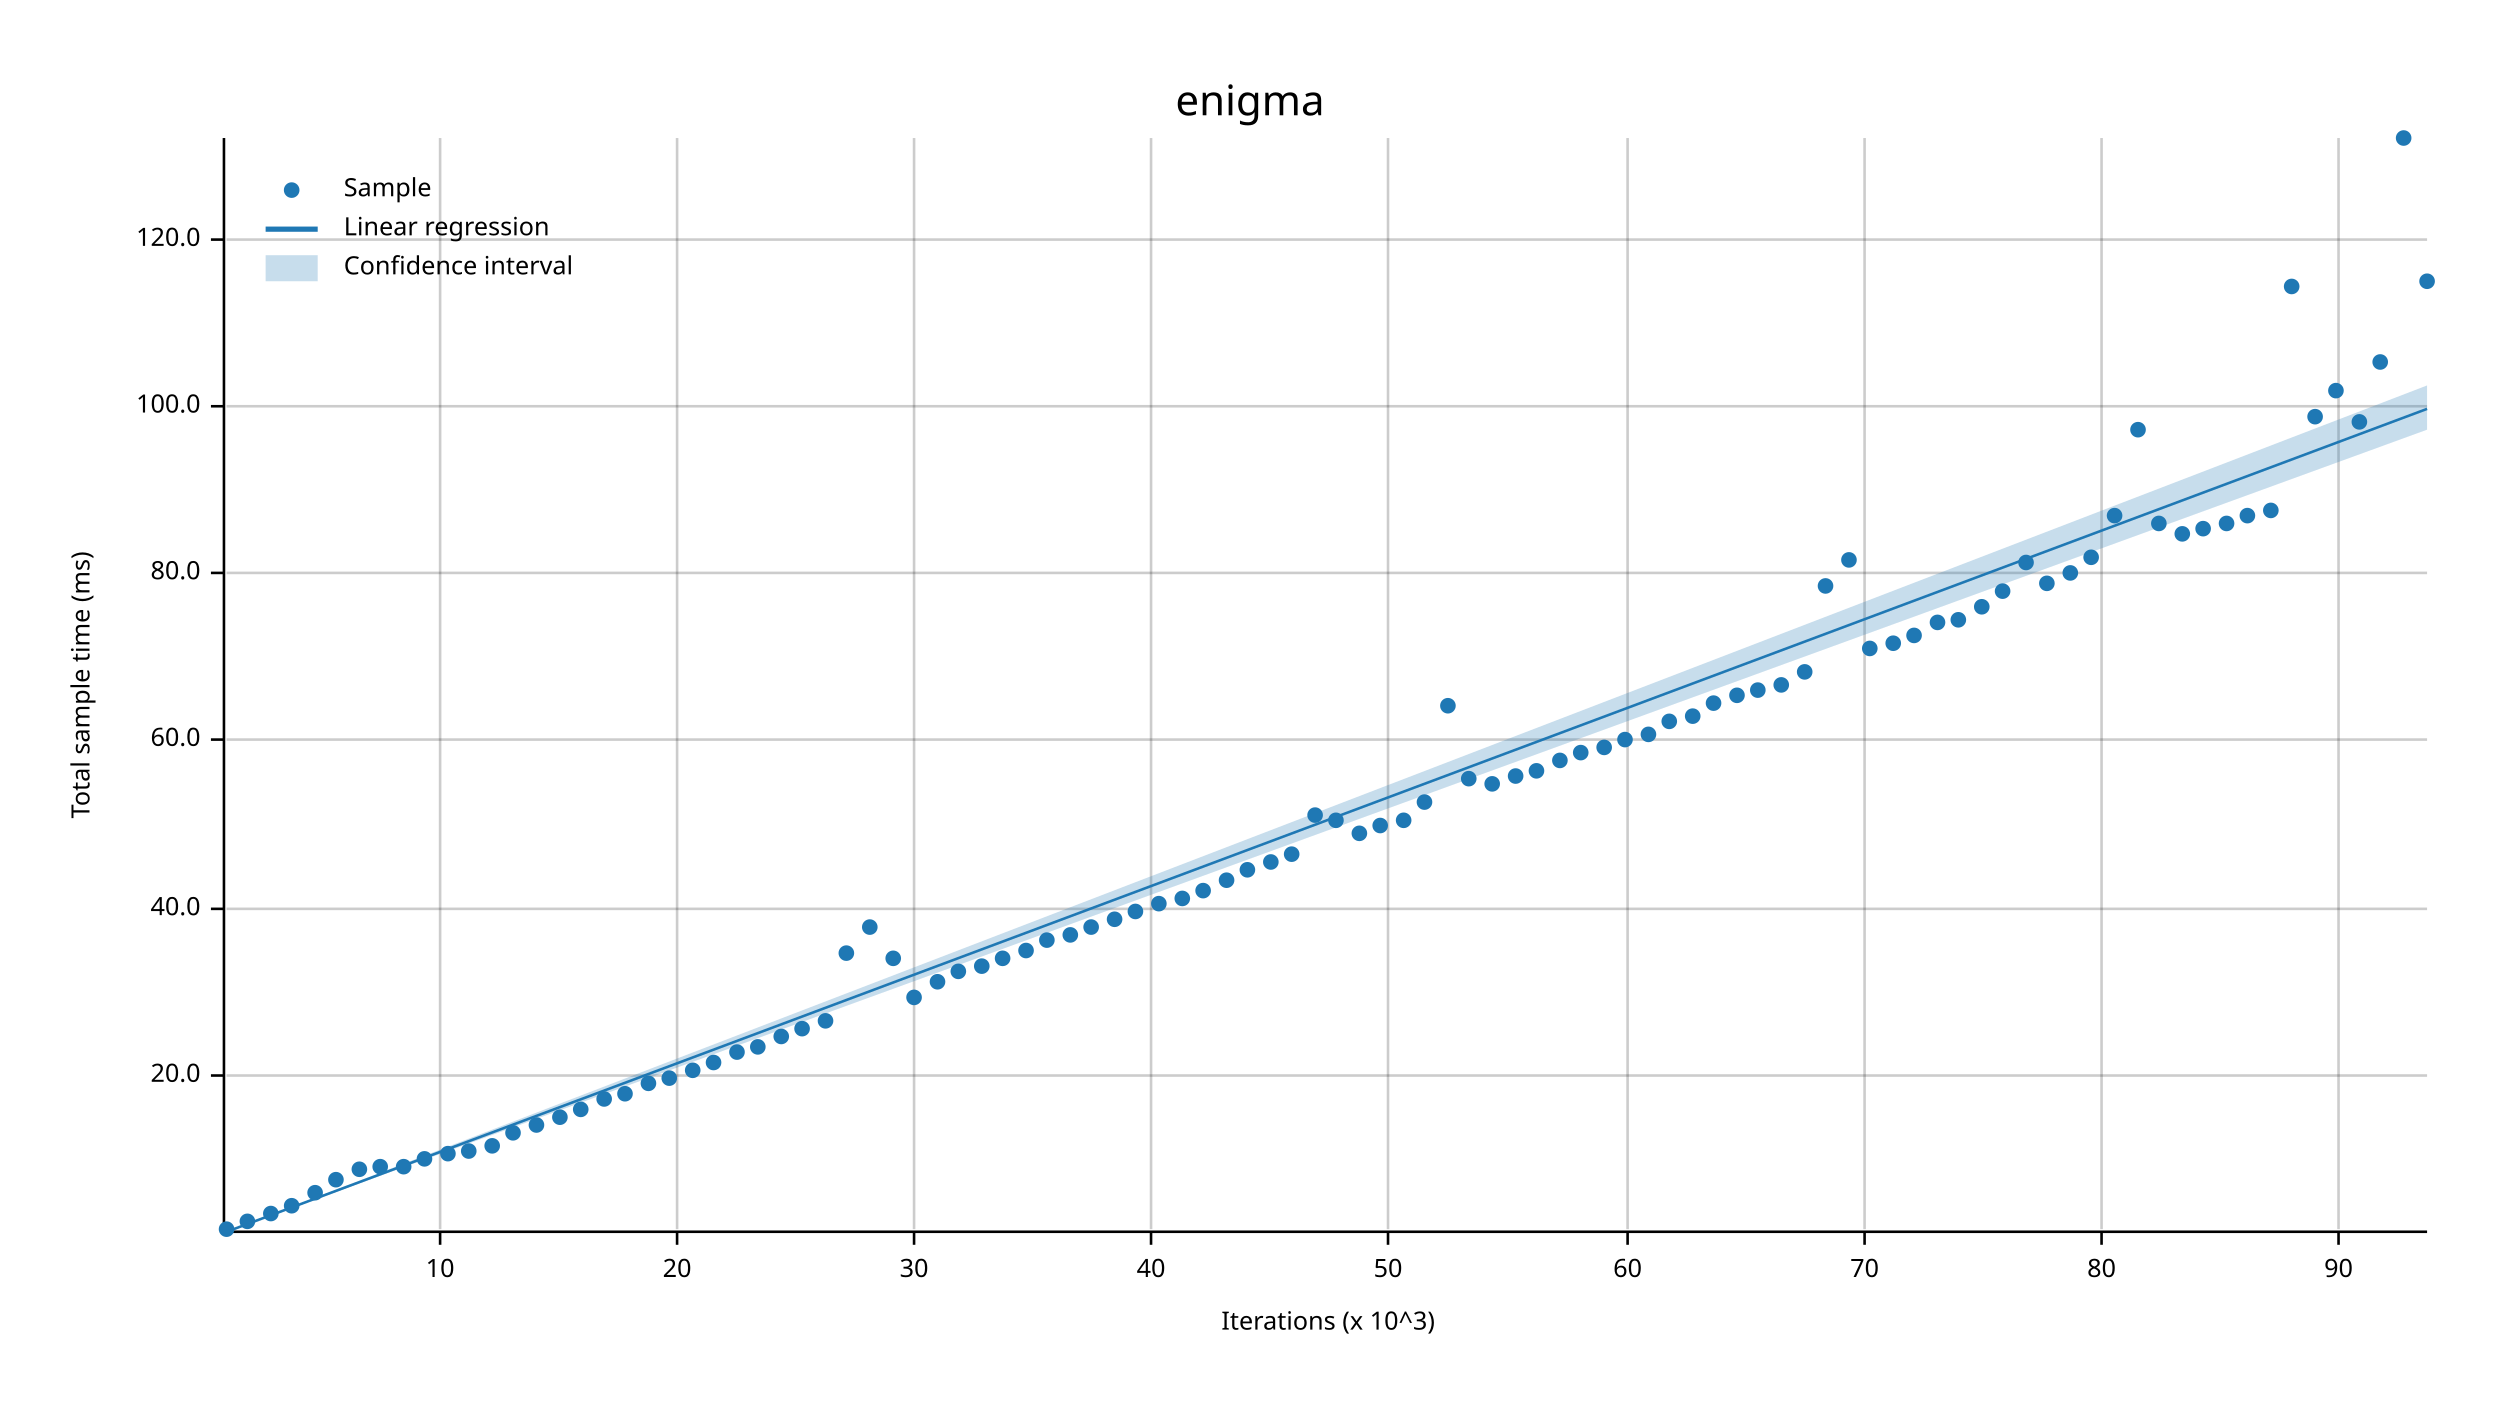
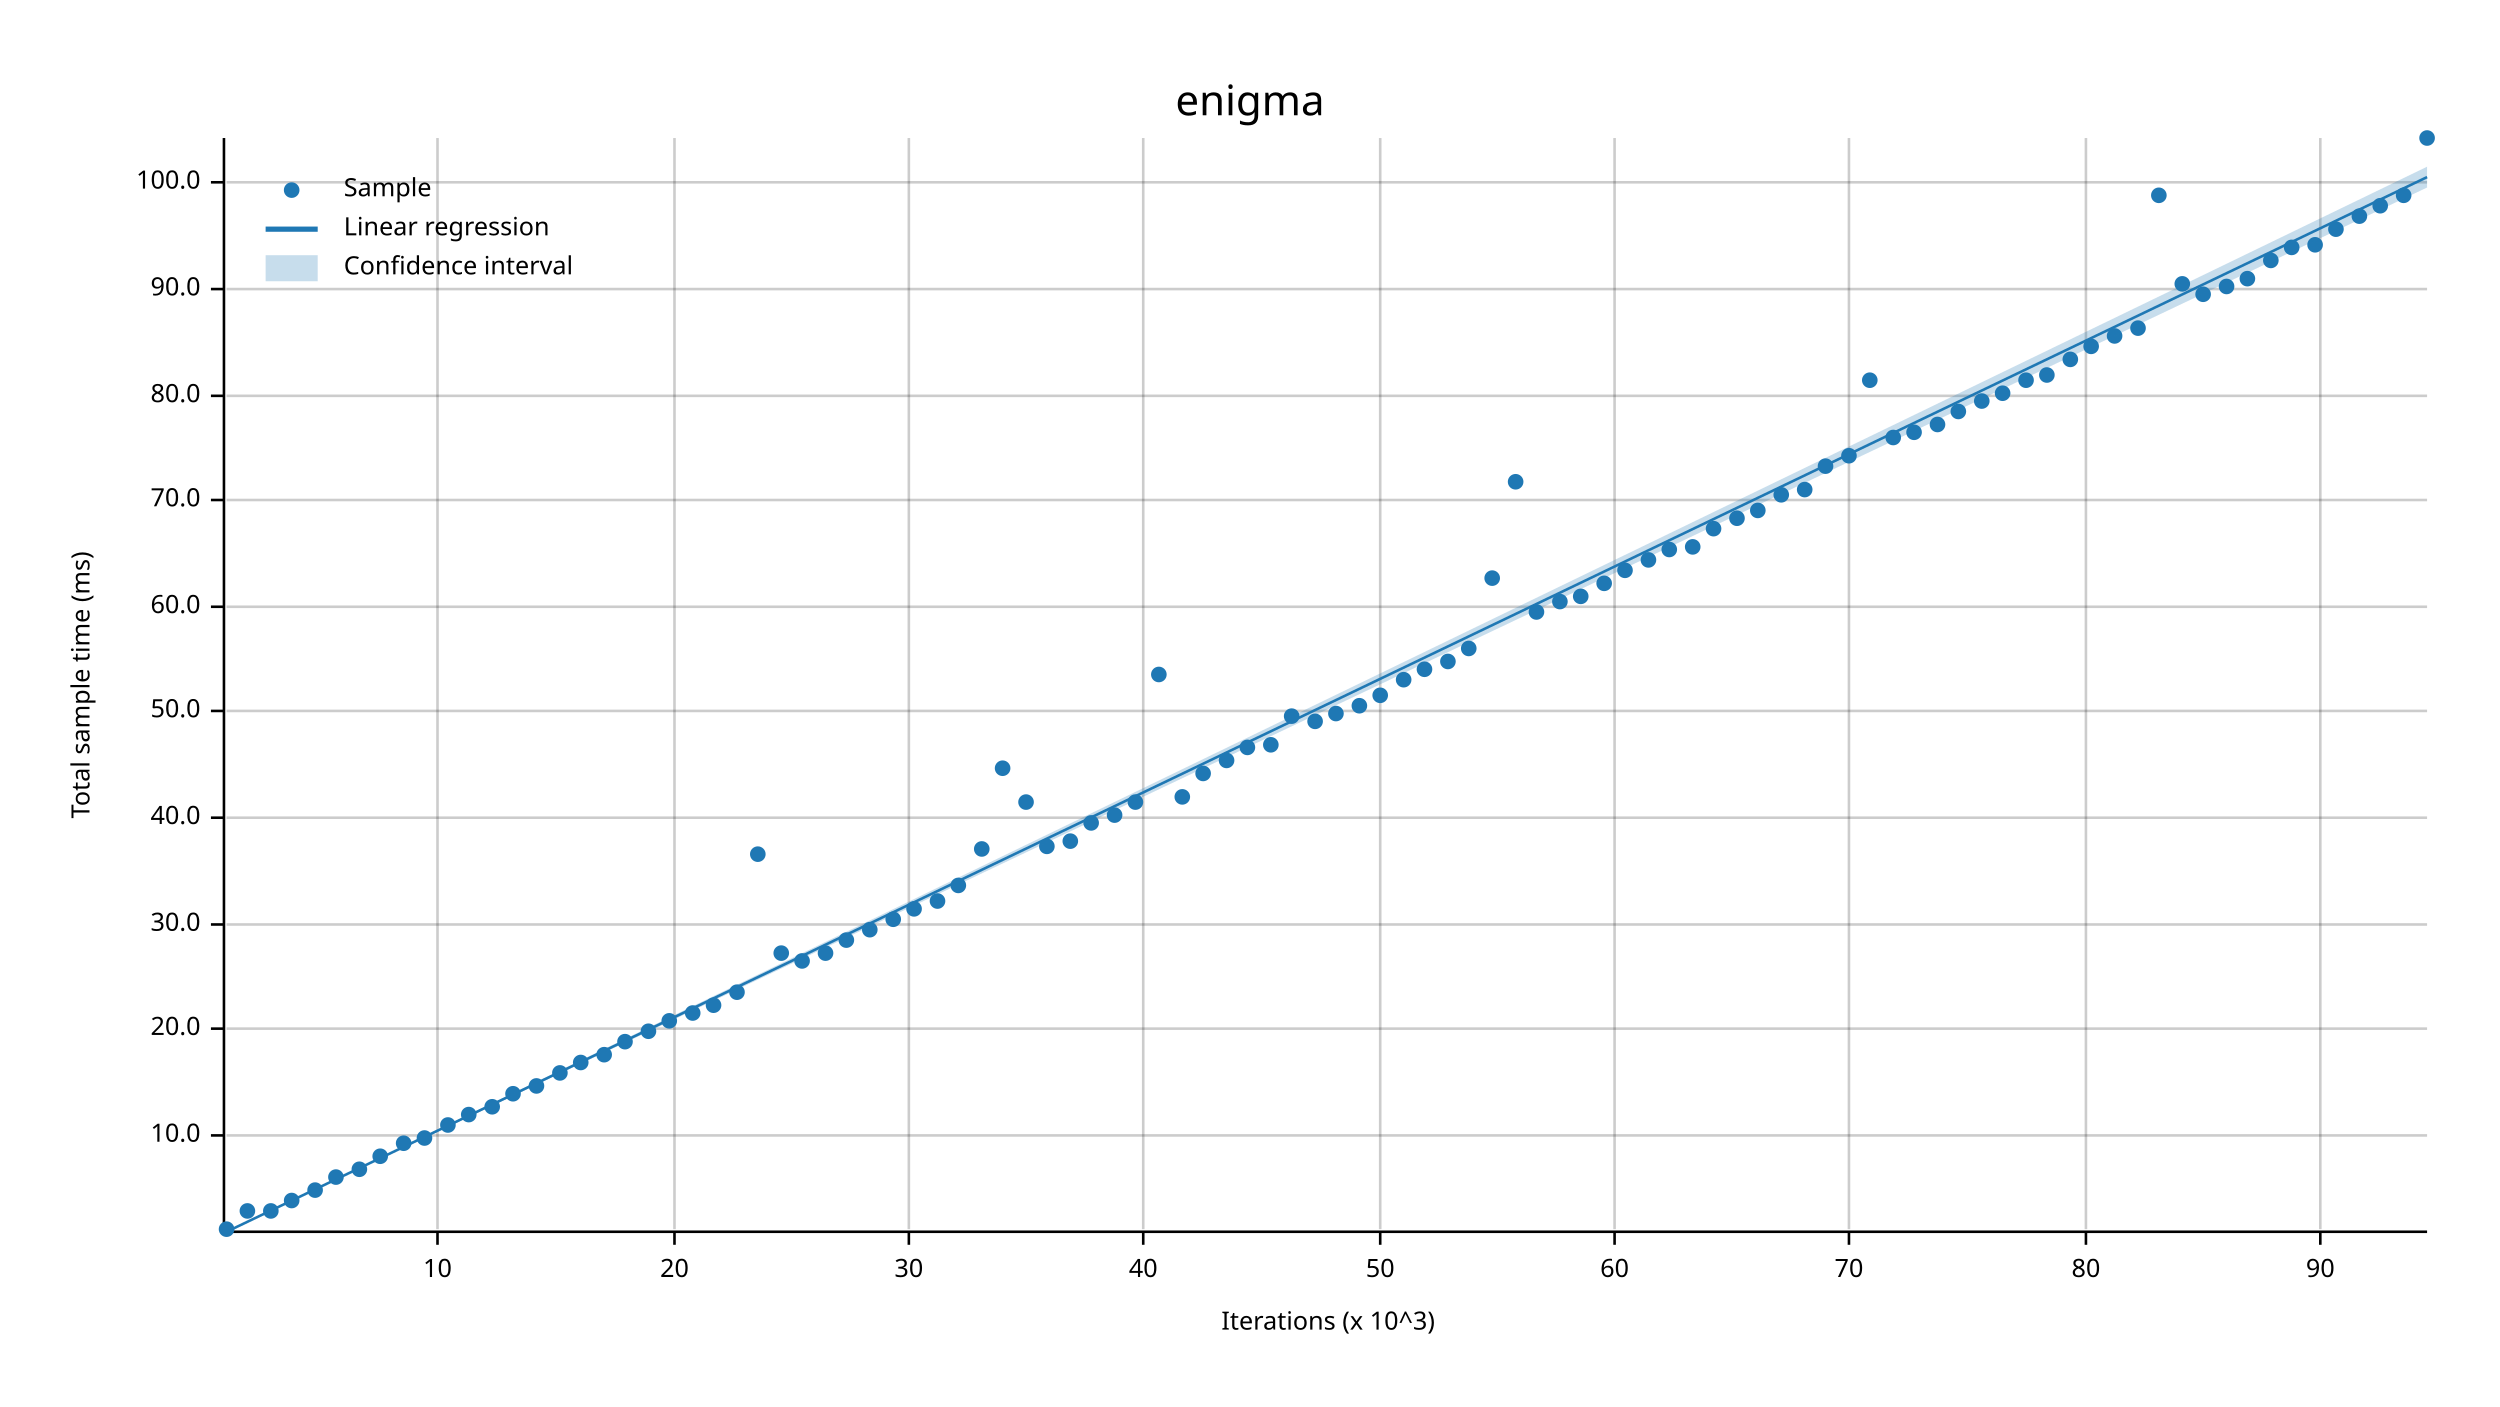
<svg xmlns="http://www.w3.org/2000/svg" width="960" height="540" viewBox="0 0 960 540">
  <text x="480" y="32" dy="0.76em" text-anchor="middle" font-family="sans-serif" font-size="16.129" opacity="1" fill="#000000">
enigma
</text>
  <text x="27" y="263" dy="0.76em" text-anchor="middle" font-family="sans-serif" font-size="9.677" opacity="1" fill="#000000" transform="rotate(270, 27, 263)">
Total sample time (ms)
</text>
  <text x="510" y="513" dy="-0.5ex" text-anchor="middle" font-family="sans-serif" font-size="9.677" opacity="1" fill="#000000">
Iterations (x 10^3)
</text>
-   <line opacity="0.2" stroke="#000000" stroke-width="1" x1="169" y1="472" x2="169" y2="53" />
-   <line opacity="0.2" stroke="#000000" stroke-width="1" x1="260" y1="472" x2="260" y2="53" />
-   <line opacity="0.2" stroke="#000000" stroke-width="1" x1="351" y1="472" x2="351" y2="53" />
-   <line opacity="0.2" stroke="#000000" stroke-width="1" x1="442" y1="472" x2="442" y2="53" />
-   <line opacity="0.2" stroke="#000000" stroke-width="1" x1="533" y1="472" x2="533" y2="53" />
-   <line opacity="0.2" stroke="#000000" stroke-width="1" x1="625" y1="472" x2="625" y2="53" />
-   <line opacity="0.2" stroke="#000000" stroke-width="1" x1="716" y1="472" x2="716" y2="53" />
-   <line opacity="0.2" stroke="#000000" stroke-width="1" x1="807" y1="472" x2="807" y2="53" />
-   <line opacity="0.2" stroke="#000000" stroke-width="1" x1="898" y1="472" x2="898" y2="53" />
-   <line opacity="0.2" stroke="#000000" stroke-width="1" x1="87" y1="413" x2="932" y2="413" />
-   <line opacity="0.2" stroke="#000000" stroke-width="1" x1="87" y1="349" x2="932" y2="349" />
-   <line opacity="0.2" stroke="#000000" stroke-width="1" x1="87" y1="284" x2="932" y2="284" />
-   <line opacity="0.2" stroke="#000000" stroke-width="1" x1="87" y1="220" x2="932" y2="220" />
-   <line opacity="0.2" stroke="#000000" stroke-width="1" x1="87" y1="156" x2="932" y2="156" />
-   <line opacity="0.2" stroke="#000000" stroke-width="1" x1="87" y1="92" x2="932" y2="92" />
+   <line opacity="0.2" stroke="#000000" stroke-width="1" x1="168" y1="472" x2="168" y2="53" />
+   <line opacity="0.2" stroke="#000000" stroke-width="1" x1="259" y1="472" x2="259" y2="53" />
+   <line opacity="0.2" stroke="#000000" stroke-width="1" x1="349" y1="472" x2="349" y2="53" />
+   <line opacity="0.2" stroke="#000000" stroke-width="1" x1="439" y1="472" x2="439" y2="53" />
+   <line opacity="0.2" stroke="#000000" stroke-width="1" x1="530" y1="472" x2="530" y2="53" />
+   <line opacity="0.2" stroke="#000000" stroke-width="1" x1="620" y1="472" x2="620" y2="53" />
+   <line opacity="0.2" stroke="#000000" stroke-width="1" x1="710" y1="472" x2="710" y2="53" />
+   <line opacity="0.2" stroke="#000000" stroke-width="1" x1="801" y1="472" x2="801" y2="53" />
+   <line opacity="0.2" stroke="#000000" stroke-width="1" x1="891" y1="472" x2="891" y2="53" />
+   <line opacity="0.2" stroke="#000000" stroke-width="1" x1="87" y1="436" x2="932" y2="436" />
+   <line opacity="0.2" stroke="#000000" stroke-width="1" x1="87" y1="395" x2="932" y2="395" />
+   <line opacity="0.2" stroke="#000000" stroke-width="1" x1="87" y1="355" x2="932" y2="355" />
+   <line opacity="0.2" stroke="#000000" stroke-width="1" x1="87" y1="314" x2="932" y2="314" />
+   <line opacity="0.2" stroke="#000000" stroke-width="1" x1="87" y1="273" x2="932" y2="273" />
+   <line opacity="0.2" stroke="#000000" stroke-width="1" x1="87" y1="233" x2="932" y2="233" />
+   <line opacity="0.2" stroke="#000000" stroke-width="1" x1="87" y1="192" x2="932" y2="192" />
+   <line opacity="0.2" stroke="#000000" stroke-width="1" x1="87" y1="152" x2="932" y2="152" />
+   <line opacity="0.2" stroke="#000000" stroke-width="1" x1="87" y1="111" x2="932" y2="111" />
+   <line opacity="0.2" stroke="#000000" stroke-width="1" x1="87" y1="70" x2="932" y2="70" />
  <polyline fill="none" opacity="1" stroke="#000000" stroke-width="1" points="86,53 86,472 " />
-   <text x="77" y="413" dy="0.5ex" text-anchor="end" font-family="sans-serif" font-size="9.677" opacity="1" fill="#000000">
+   <text x="77" y="436" dy="0.5ex" text-anchor="end" font-family="sans-serif" font-size="9.677" opacity="1" fill="#000000">
+ 10.0
+ </text>
+   <polyline fill="none" opacity="1" stroke="#000000" stroke-width="1" points="81,436 86,436 " />
+   <text x="77" y="395" dy="0.5ex" text-anchor="end" font-family="sans-serif" font-size="9.677" opacity="1" fill="#000000">
20.0
</text>
-   <polyline fill="none" opacity="1" stroke="#000000" stroke-width="1" points="81,413 86,413 " />
-   <text x="77" y="349" dy="0.5ex" text-anchor="end" font-family="sans-serif" font-size="9.677" opacity="1" fill="#000000">
+   <polyline fill="none" opacity="1" stroke="#000000" stroke-width="1" points="81,395 86,395 " />
+   <text x="77" y="355" dy="0.5ex" text-anchor="end" font-family="sans-serif" font-size="9.677" opacity="1" fill="#000000">
+ 30.0
+ </text>
+   <polyline fill="none" opacity="1" stroke="#000000" stroke-width="1" points="81,355 86,355 " />
+   <text x="77" y="314" dy="0.5ex" text-anchor="end" font-family="sans-serif" font-size="9.677" opacity="1" fill="#000000">
40.0
</text>
-   <polyline fill="none" opacity="1" stroke="#000000" stroke-width="1" points="81,349 86,349 " />
-   <text x="77" y="284" dy="0.5ex" text-anchor="end" font-family="sans-serif" font-size="9.677" opacity="1" fill="#000000">
+   <polyline fill="none" opacity="1" stroke="#000000" stroke-width="1" points="81,314 86,314 " />
+   <text x="77" y="273" dy="0.5ex" text-anchor="end" font-family="sans-serif" font-size="9.677" opacity="1" fill="#000000">
+ 50.0
+ </text>
+   <polyline fill="none" opacity="1" stroke="#000000" stroke-width="1" points="81,273 86,273 " />
+   <text x="77" y="233" dy="0.5ex" text-anchor="end" font-family="sans-serif" font-size="9.677" opacity="1" fill="#000000">
60.0
</text>
-   <polyline fill="none" opacity="1" stroke="#000000" stroke-width="1" points="81,284 86,284 " />
-   <text x="77" y="220" dy="0.5ex" text-anchor="end" font-family="sans-serif" font-size="9.677" opacity="1" fill="#000000">
+   <polyline fill="none" opacity="1" stroke="#000000" stroke-width="1" points="81,233 86,233 " />
+   <text x="77" y="192" dy="0.5ex" text-anchor="end" font-family="sans-serif" font-size="9.677" opacity="1" fill="#000000">
+ 70.0
+ </text>
+   <polyline fill="none" opacity="1" stroke="#000000" stroke-width="1" points="81,192 86,192 " />
+   <text x="77" y="152" dy="0.5ex" text-anchor="end" font-family="sans-serif" font-size="9.677" opacity="1" fill="#000000">
80.0
</text>
-   <polyline fill="none" opacity="1" stroke="#000000" stroke-width="1" points="81,220 86,220 " />
-   <text x="77" y="156" dy="0.5ex" text-anchor="end" font-family="sans-serif" font-size="9.677" opacity="1" fill="#000000">
+   <polyline fill="none" opacity="1" stroke="#000000" stroke-width="1" points="81,152 86,152 " />
+   <text x="77" y="111" dy="0.5ex" text-anchor="end" font-family="sans-serif" font-size="9.677" opacity="1" fill="#000000">
+ 90.0
+ </text>
+   <polyline fill="none" opacity="1" stroke="#000000" stroke-width="1" points="81,111 86,111 " />
+   <text x="77" y="70" dy="0.5ex" text-anchor="end" font-family="sans-serif" font-size="9.677" opacity="1" fill="#000000">
100.0
</text>
-   <polyline fill="none" opacity="1" stroke="#000000" stroke-width="1" points="81,156 86,156 " />
-   <text x="77" y="92" dy="0.5ex" text-anchor="end" font-family="sans-serif" font-size="9.677" opacity="1" fill="#000000">
- 120.0
- </text>
-   <polyline fill="none" opacity="1" stroke="#000000" stroke-width="1" points="81,92 86,92 " />
+   <polyline fill="none" opacity="1" stroke="#000000" stroke-width="1" points="81,70 86,70 " />
  <polyline fill="none" opacity="1" stroke="#000000" stroke-width="1" points="87,473 932,473 " />
-   <text x="169" y="483" dy="0.76em" text-anchor="middle" font-family="sans-serif" font-size="9.677" opacity="1" fill="#000000">
+   <text x="168" y="483" dy="0.76em" text-anchor="middle" font-family="sans-serif" font-size="9.677" opacity="1" fill="#000000">
10
</text>
-   <polyline fill="none" opacity="1" stroke="#000000" stroke-width="1" points="169,473 169,478 " />
-   <text x="260" y="483" dy="0.76em" text-anchor="middle" font-family="sans-serif" font-size="9.677" opacity="1" fill="#000000">
+   <polyline fill="none" opacity="1" stroke="#000000" stroke-width="1" points="168,473 168,478 " />
+   <text x="259" y="483" dy="0.76em" text-anchor="middle" font-family="sans-serif" font-size="9.677" opacity="1" fill="#000000">
20
</text>
-   <polyline fill="none" opacity="1" stroke="#000000" stroke-width="1" points="260,473 260,478 " />
-   <text x="351" y="483" dy="0.76em" text-anchor="middle" font-family="sans-serif" font-size="9.677" opacity="1" fill="#000000">
+   <polyline fill="none" opacity="1" stroke="#000000" stroke-width="1" points="259,473 259,478 " />
+   <text x="349" y="483" dy="0.76em" text-anchor="middle" font-family="sans-serif" font-size="9.677" opacity="1" fill="#000000">
30
</text>
-   <polyline fill="none" opacity="1" stroke="#000000" stroke-width="1" points="351,473 351,478 " />
-   <text x="442" y="483" dy="0.76em" text-anchor="middle" font-family="sans-serif" font-size="9.677" opacity="1" fill="#000000">
+   <polyline fill="none" opacity="1" stroke="#000000" stroke-width="1" points="349,473 349,478 " />
+   <text x="439" y="483" dy="0.76em" text-anchor="middle" font-family="sans-serif" font-size="9.677" opacity="1" fill="#000000">
40
</text>
-   <polyline fill="none" opacity="1" stroke="#000000" stroke-width="1" points="442,473 442,478 " />
-   <text x="533" y="483" dy="0.76em" text-anchor="middle" font-family="sans-serif" font-size="9.677" opacity="1" fill="#000000">
+   <polyline fill="none" opacity="1" stroke="#000000" stroke-width="1" points="439,473 439,478 " />
+   <text x="530" y="483" dy="0.76em" text-anchor="middle" font-family="sans-serif" font-size="9.677" opacity="1" fill="#000000">
50
</text>
-   <polyline fill="none" opacity="1" stroke="#000000" stroke-width="1" points="533,473 533,478 " />
-   <text x="625" y="483" dy="0.76em" text-anchor="middle" font-family="sans-serif" font-size="9.677" opacity="1" fill="#000000">
+   <polyline fill="none" opacity="1" stroke="#000000" stroke-width="1" points="530,473 530,478 " />
+   <text x="620" y="483" dy="0.76em" text-anchor="middle" font-family="sans-serif" font-size="9.677" opacity="1" fill="#000000">
60
</text>
-   <polyline fill="none" opacity="1" stroke="#000000" stroke-width="1" points="625,473 625,478 " />
-   <text x="716" y="483" dy="0.76em" text-anchor="middle" font-family="sans-serif" font-size="9.677" opacity="1" fill="#000000">
+   <polyline fill="none" opacity="1" stroke="#000000" stroke-width="1" points="620,473 620,478 " />
+   <text x="710" y="483" dy="0.76em" text-anchor="middle" font-family="sans-serif" font-size="9.677" opacity="1" fill="#000000">
70
</text>
-   <polyline fill="none" opacity="1" stroke="#000000" stroke-width="1" points="716,473 716,478 " />
-   <text x="807" y="483" dy="0.76em" text-anchor="middle" font-family="sans-serif" font-size="9.677" opacity="1" fill="#000000">
+   <polyline fill="none" opacity="1" stroke="#000000" stroke-width="1" points="710,473 710,478 " />
+   <text x="801" y="483" dy="0.76em" text-anchor="middle" font-family="sans-serif" font-size="9.677" opacity="1" fill="#000000">
80
</text>
-   <polyline fill="none" opacity="1" stroke="#000000" stroke-width="1" points="807,473 807,478 " />
-   <text x="898" y="483" dy="0.76em" text-anchor="middle" font-family="sans-serif" font-size="9.677" opacity="1" fill="#000000">
+   <polyline fill="none" opacity="1" stroke="#000000" stroke-width="1" points="801,473 801,478 " />
+   <text x="891" y="483" dy="0.76em" text-anchor="middle" font-family="sans-serif" font-size="9.677" opacity="1" fill="#000000">
90
</text>
-   <polyline fill="none" opacity="1" stroke="#000000" stroke-width="1" points="898,473 898,478 " />
+   <polyline fill="none" opacity="1" stroke="#000000" stroke-width="1" points="891,473 891,478 " />
  <circle cx="87" cy="472" r="3" opacity="1" fill="#1F78B4" stroke="none" stroke-width="1" />
-   <circle cx="95" cy="469" r="3" opacity="1" fill="#1F78B4" stroke="none" stroke-width="1" />
-   <circle cx="104" cy="466" r="3" opacity="1" fill="#1F78B4" stroke="none" stroke-width="1" />
-   <circle cx="112" cy="463" r="3" opacity="1" fill="#1F78B4" stroke="none" stroke-width="1" />
-   <circle cx="121" cy="458" r="3" opacity="1" fill="#1F78B4" stroke="none" stroke-width="1" />
-   <circle cx="129" cy="453" r="3" opacity="1" fill="#1F78B4" stroke="none" stroke-width="1" />
+   <circle cx="95" cy="465" r="3" opacity="1" fill="#1F78B4" stroke="none" stroke-width="1" />
+   <circle cx="104" cy="465" r="3" opacity="1" fill="#1F78B4" stroke="none" stroke-width="1" />
+   <circle cx="112" cy="461" r="3" opacity="1" fill="#1F78B4" stroke="none" stroke-width="1" />
+   <circle cx="121" cy="457" r="3" opacity="1" fill="#1F78B4" stroke="none" stroke-width="1" />
+   <circle cx="129" cy="452" r="3" opacity="1" fill="#1F78B4" stroke="none" stroke-width="1" />
  <circle cx="138" cy="449" r="3" opacity="1" fill="#1F78B4" stroke="none" stroke-width="1" />
-   <circle cx="146" cy="448" r="3" opacity="1" fill="#1F78B4" stroke="none" stroke-width="1" />
-   <circle cx="155" cy="448" r="3" opacity="1" fill="#1F78B4" stroke="none" stroke-width="1" />
-   <circle cx="163" cy="445" r="3" opacity="1" fill="#1F78B4" stroke="none" stroke-width="1" />
-   <circle cx="172" cy="443" r="3" opacity="1" fill="#1F78B4" stroke="none" stroke-width="1" />
-   <circle cx="180" cy="442" r="3" opacity="1" fill="#1F78B4" stroke="none" stroke-width="1" />
-   <circle cx="189" cy="440" r="3" opacity="1" fill="#1F78B4" stroke="none" stroke-width="1" />
-   <circle cx="197" cy="435" r="3" opacity="1" fill="#1F78B4" stroke="none" stroke-width="1" />
-   <circle cx="206" cy="432" r="3" opacity="1" fill="#1F78B4" stroke="none" stroke-width="1" />
-   <circle cx="215" cy="429" r="3" opacity="1" fill="#1F78B4" stroke="none" stroke-width="1" />
-   <circle cx="223" cy="426" r="3" opacity="1" fill="#1F78B4" stroke="none" stroke-width="1" />
-   <circle cx="232" cy="422" r="3" opacity="1" fill="#1F78B4" stroke="none" stroke-width="1" />
-   <circle cx="240" cy="420" r="3" opacity="1" fill="#1F78B4" stroke="none" stroke-width="1" />
-   <circle cx="249" cy="416" r="3" opacity="1" fill="#1F78B4" stroke="none" stroke-width="1" />
-   <circle cx="257" cy="414" r="3" opacity="1" fill="#1F78B4" stroke="none" stroke-width="1" />
-   <circle cx="266" cy="411" r="3" opacity="1" fill="#1F78B4" stroke="none" stroke-width="1" />
-   <circle cx="274" cy="408" r="3" opacity="1" fill="#1F78B4" stroke="none" stroke-width="1" />
-   <circle cx="283" cy="404" r="3" opacity="1" fill="#1F78B4" stroke="none" stroke-width="1" />
-   <circle cx="291" cy="402" r="3" opacity="1" fill="#1F78B4" stroke="none" stroke-width="1" />
-   <circle cx="300" cy="398" r="3" opacity="1" fill="#1F78B4" stroke="none" stroke-width="1" />
-   <circle cx="308" cy="395" r="3" opacity="1" fill="#1F78B4" stroke="none" stroke-width="1" />
-   <circle cx="317" cy="392" r="3" opacity="1" fill="#1F78B4" stroke="none" stroke-width="1" />
-   <circle cx="325" cy="366" r="3" opacity="1" fill="#1F78B4" stroke="none" stroke-width="1" />
-   <circle cx="334" cy="356" r="3" opacity="1" fill="#1F78B4" stroke="none" stroke-width="1" />
-   <circle cx="343" cy="368" r="3" opacity="1" fill="#1F78B4" stroke="none" stroke-width="1" />
-   <circle cx="351" cy="383" r="3" opacity="1" fill="#1F78B4" stroke="none" stroke-width="1" />
-   <circle cx="360" cy="377" r="3" opacity="1" fill="#1F78B4" stroke="none" stroke-width="1" />
-   <circle cx="368" cy="373" r="3" opacity="1" fill="#1F78B4" stroke="none" stroke-width="1" />
-   <circle cx="377" cy="371" r="3" opacity="1" fill="#1F78B4" stroke="none" stroke-width="1" />
-   <circle cx="385" cy="368" r="3" opacity="1" fill="#1F78B4" stroke="none" stroke-width="1" />
-   <circle cx="394" cy="365" r="3" opacity="1" fill="#1F78B4" stroke="none" stroke-width="1" />
-   <circle cx="402" cy="361" r="3" opacity="1" fill="#1F78B4" stroke="none" stroke-width="1" />
-   <circle cx="411" cy="359" r="3" opacity="1" fill="#1F78B4" stroke="none" stroke-width="1" />
-   <circle cx="419" cy="356" r="3" opacity="1" fill="#1F78B4" stroke="none" stroke-width="1" />
-   <circle cx="428" cy="353" r="3" opacity="1" fill="#1F78B4" stroke="none" stroke-width="1" />
-   <circle cx="436" cy="350" r="3" opacity="1" fill="#1F78B4" stroke="none" stroke-width="1" />
-   <circle cx="445" cy="347" r="3" opacity="1" fill="#1F78B4" stroke="none" stroke-width="1" />
-   <circle cx="454" cy="345" r="3" opacity="1" fill="#1F78B4" stroke="none" stroke-width="1" />
-   <circle cx="462" cy="342" r="3" opacity="1" fill="#1F78B4" stroke="none" stroke-width="1" />
-   <circle cx="471" cy="338" r="3" opacity="1" fill="#1F78B4" stroke="none" stroke-width="1" />
-   <circle cx="479" cy="334" r="3" opacity="1" fill="#1F78B4" stroke="none" stroke-width="1" />
-   <circle cx="488" cy="331" r="3" opacity="1" fill="#1F78B4" stroke="none" stroke-width="1" />
-   <circle cx="496" cy="328" r="3" opacity="1" fill="#1F78B4" stroke="none" stroke-width="1" />
-   <circle cx="505" cy="313" r="3" opacity="1" fill="#1F78B4" stroke="none" stroke-width="1" />
-   <circle cx="513" cy="315" r="3" opacity="1" fill="#1F78B4" stroke="none" stroke-width="1" />
-   <circle cx="522" cy="320" r="3" opacity="1" fill="#1F78B4" stroke="none" stroke-width="1" />
-   <circle cx="530" cy="317" r="3" opacity="1" fill="#1F78B4" stroke="none" stroke-width="1" />
-   <circle cx="539" cy="315" r="3" opacity="1" fill="#1F78B4" stroke="none" stroke-width="1" />
-   <circle cx="547" cy="308" r="3" opacity="1" fill="#1F78B4" stroke="none" stroke-width="1" />
-   <circle cx="556" cy="271" r="3" opacity="1" fill="#1F78B4" stroke="none" stroke-width="1" />
-   <circle cx="564" cy="299" r="3" opacity="1" fill="#1F78B4" stroke="none" stroke-width="1" />
-   <circle cx="573" cy="301" r="3" opacity="1" fill="#1F78B4" stroke="none" stroke-width="1" />
-   <circle cx="582" cy="298" r="3" opacity="1" fill="#1F78B4" stroke="none" stroke-width="1" />
-   <circle cx="590" cy="296" r="3" opacity="1" fill="#1F78B4" stroke="none" stroke-width="1" />
-   <circle cx="599" cy="292" r="3" opacity="1" fill="#1F78B4" stroke="none" stroke-width="1" />
-   <circle cx="607" cy="289" r="3" opacity="1" fill="#1F78B4" stroke="none" stroke-width="1" />
-   <circle cx="616" cy="287" r="3" opacity="1" fill="#1F78B4" stroke="none" stroke-width="1" />
-   <circle cx="624" cy="284" r="3" opacity="1" fill="#1F78B4" stroke="none" stroke-width="1" />
-   <circle cx="633" cy="282" r="3" opacity="1" fill="#1F78B4" stroke="none" stroke-width="1" />
-   <circle cx="641" cy="277" r="3" opacity="1" fill="#1F78B4" stroke="none" stroke-width="1" />
-   <circle cx="650" cy="275" r="3" opacity="1" fill="#1F78B4" stroke="none" stroke-width="1" />
-   <circle cx="658" cy="270" r="3" opacity="1" fill="#1F78B4" stroke="none" stroke-width="1" />
-   <circle cx="667" cy="267" r="3" opacity="1" fill="#1F78B4" stroke="none" stroke-width="1" />
-   <circle cx="675" cy="265" r="3" opacity="1" fill="#1F78B4" stroke="none" stroke-width="1" />
-   <circle cx="684" cy="263" r="3" opacity="1" fill="#1F78B4" stroke="none" stroke-width="1" />
-   <circle cx="693" cy="258" r="3" opacity="1" fill="#1F78B4" stroke="none" stroke-width="1" />
-   <circle cx="701" cy="225" r="3" opacity="1" fill="#1F78B4" stroke="none" stroke-width="1" />
-   <circle cx="710" cy="215" r="3" opacity="1" fill="#1F78B4" stroke="none" stroke-width="1" />
-   <circle cx="718" cy="249" r="3" opacity="1" fill="#1F78B4" stroke="none" stroke-width="1" />
-   <circle cx="727" cy="247" r="3" opacity="1" fill="#1F78B4" stroke="none" stroke-width="1" />
-   <circle cx="735" cy="244" r="3" opacity="1" fill="#1F78B4" stroke="none" stroke-width="1" />
-   <circle cx="744" cy="239" r="3" opacity="1" fill="#1F78B4" stroke="none" stroke-width="1" />
-   <circle cx="752" cy="238" r="3" opacity="1" fill="#1F78B4" stroke="none" stroke-width="1" />
-   <circle cx="761" cy="233" r="3" opacity="1" fill="#1F78B4" stroke="none" stroke-width="1" />
-   <circle cx="769" cy="227" r="3" opacity="1" fill="#1F78B4" stroke="none" stroke-width="1" />
-   <circle cx="778" cy="216" r="3" opacity="1" fill="#1F78B4" stroke="none" stroke-width="1" />
-   <circle cx="786" cy="224" r="3" opacity="1" fill="#1F78B4" stroke="none" stroke-width="1" />
-   <circle cx="795" cy="220" r="3" opacity="1" fill="#1F78B4" stroke="none" stroke-width="1" />
-   <circle cx="803" cy="214" r="3" opacity="1" fill="#1F78B4" stroke="none" stroke-width="1" />
-   <circle cx="812" cy="198" r="3" opacity="1" fill="#1F78B4" stroke="none" stroke-width="1" />
-   <circle cx="821" cy="165" r="3" opacity="1" fill="#1F78B4" stroke="none" stroke-width="1" />
-   <circle cx="829" cy="201" r="3" opacity="1" fill="#1F78B4" stroke="none" stroke-width="1" />
-   <circle cx="838" cy="205" r="3" opacity="1" fill="#1F78B4" stroke="none" stroke-width="1" />
-   <circle cx="846" cy="203" r="3" opacity="1" fill="#1F78B4" stroke="none" stroke-width="1" />
-   <circle cx="855" cy="201" r="3" opacity="1" fill="#1F78B4" stroke="none" stroke-width="1" />
-   <circle cx="863" cy="198" r="3" opacity="1" fill="#1F78B4" stroke="none" stroke-width="1" />
-   <circle cx="872" cy="196" r="3" opacity="1" fill="#1F78B4" stroke="none" stroke-width="1" />
-   <circle cx="880" cy="110" r="3" opacity="1" fill="#1F78B4" stroke="none" stroke-width="1" />
-   <circle cx="889" cy="160" r="3" opacity="1" fill="#1F78B4" stroke="none" stroke-width="1" />
-   <circle cx="897" cy="150" r="3" opacity="1" fill="#1F78B4" stroke="none" stroke-width="1" />
-   <circle cx="906" cy="162" r="3" opacity="1" fill="#1F78B4" stroke="none" stroke-width="1" />
-   <circle cx="914" cy="139" r="3" opacity="1" fill="#1F78B4" stroke="none" stroke-width="1" />
-   <circle cx="923" cy="53" r="3" opacity="1" fill="#1F78B4" stroke="none" stroke-width="1" />
-   <circle cx="932" cy="108" r="3" opacity="1" fill="#1F78B4" stroke="none" stroke-width="1" />
-   <polyline fill="none" opacity="1" stroke="#1F78B4" stroke-width="1" points="87,473 932,157 " />
-   <polygon opacity="0.25" fill="#1F78B4" points="87,473 932,165 932,148 " />
+   <circle cx="146" cy="444" r="3" opacity="1" fill="#1F78B4" stroke="none" stroke-width="1" />
+   <circle cx="155" cy="439" r="3" opacity="1" fill="#1F78B4" stroke="none" stroke-width="1" />
+   <circle cx="163" cy="437" r="3" opacity="1" fill="#1F78B4" stroke="none" stroke-width="1" />
+   <circle cx="172" cy="432" r="3" opacity="1" fill="#1F78B4" stroke="none" stroke-width="1" />
+   <circle cx="180" cy="428" r="3" opacity="1" fill="#1F78B4" stroke="none" stroke-width="1" />
+   <circle cx="189" cy="425" r="3" opacity="1" fill="#1F78B4" stroke="none" stroke-width="1" />
+   <circle cx="197" cy="420" r="3" opacity="1" fill="#1F78B4" stroke="none" stroke-width="1" />
+   <circle cx="206" cy="417" r="3" opacity="1" fill="#1F78B4" stroke="none" stroke-width="1" />
+   <circle cx="215" cy="412" r="3" opacity="1" fill="#1F78B4" stroke="none" stroke-width="1" />
+   <circle cx="223" cy="408" r="3" opacity="1" fill="#1F78B4" stroke="none" stroke-width="1" />
+   <circle cx="232" cy="405" r="3" opacity="1" fill="#1F78B4" stroke="none" stroke-width="1" />
+   <circle cx="240" cy="400" r="3" opacity="1" fill="#1F78B4" stroke="none" stroke-width="1" />
+   <circle cx="249" cy="396" r="3" opacity="1" fill="#1F78B4" stroke="none" stroke-width="1" />
+   <circle cx="257" cy="392" r="3" opacity="1" fill="#1F78B4" stroke="none" stroke-width="1" />
+   <circle cx="266" cy="389" r="3" opacity="1" fill="#1F78B4" stroke="none" stroke-width="1" />
+   <circle cx="274" cy="386" r="3" opacity="1" fill="#1F78B4" stroke="none" stroke-width="1" />
+   <circle cx="283" cy="381" r="3" opacity="1" fill="#1F78B4" stroke="none" stroke-width="1" />
+   <circle cx="291" cy="328" r="3" opacity="1" fill="#1F78B4" stroke="none" stroke-width="1" />
+   <circle cx="300" cy="366" r="3" opacity="1" fill="#1F78B4" stroke="none" stroke-width="1" />
+   <circle cx="308" cy="369" r="3" opacity="1" fill="#1F78B4" stroke="none" stroke-width="1" />
+   <circle cx="317" cy="366" r="3" opacity="1" fill="#1F78B4" stroke="none" stroke-width="1" />
+   <circle cx="325" cy="361" r="3" opacity="1" fill="#1F78B4" stroke="none" stroke-width="1" />
+   <circle cx="334" cy="357" r="3" opacity="1" fill="#1F78B4" stroke="none" stroke-width="1" />
+   <circle cx="343" cy="353" r="3" opacity="1" fill="#1F78B4" stroke="none" stroke-width="1" />
+   <circle cx="351" cy="349" r="3" opacity="1" fill="#1F78B4" stroke="none" stroke-width="1" />
+   <circle cx="360" cy="346" r="3" opacity="1" fill="#1F78B4" stroke="none" stroke-width="1" />
+   <circle cx="368" cy="340" r="3" opacity="1" fill="#1F78B4" stroke="none" stroke-width="1" />
+   <circle cx="377" cy="326" r="3" opacity="1" fill="#1F78B4" stroke="none" stroke-width="1" />
+   <circle cx="385" cy="295" r="3" opacity="1" fill="#1F78B4" stroke="none" stroke-width="1" />
+   <circle cx="394" cy="308" r="3" opacity="1" fill="#1F78B4" stroke="none" stroke-width="1" />
+   <circle cx="402" cy="325" r="3" opacity="1" fill="#1F78B4" stroke="none" stroke-width="1" />
+   <circle cx="411" cy="323" r="3" opacity="1" fill="#1F78B4" stroke="none" stroke-width="1" />
+   <circle cx="419" cy="316" r="3" opacity="1" fill="#1F78B4" stroke="none" stroke-width="1" />
+   <circle cx="428" cy="313" r="3" opacity="1" fill="#1F78B4" stroke="none" stroke-width="1" />
+   <circle cx="436" cy="308" r="3" opacity="1" fill="#1F78B4" stroke="none" stroke-width="1" />
+   <circle cx="445" cy="259" r="3" opacity="1" fill="#1F78B4" stroke="none" stroke-width="1" />
+   <circle cx="454" cy="306" r="3" opacity="1" fill="#1F78B4" stroke="none" stroke-width="1" />
+   <circle cx="462" cy="297" r="3" opacity="1" fill="#1F78B4" stroke="none" stroke-width="1" />
+   <circle cx="471" cy="292" r="3" opacity="1" fill="#1F78B4" stroke="none" stroke-width="1" />
+   <circle cx="479" cy="287" r="3" opacity="1" fill="#1F78B4" stroke="none" stroke-width="1" />
+   <circle cx="488" cy="286" r="3" opacity="1" fill="#1F78B4" stroke="none" stroke-width="1" />
+   <circle cx="496" cy="275" r="3" opacity="1" fill="#1F78B4" stroke="none" stroke-width="1" />
+   <circle cx="505" cy="277" r="3" opacity="1" fill="#1F78B4" stroke="none" stroke-width="1" />
+   <circle cx="513" cy="274" r="3" opacity="1" fill="#1F78B4" stroke="none" stroke-width="1" />
+   <circle cx="522" cy="271" r="3" opacity="1" fill="#1F78B4" stroke="none" stroke-width="1" />
+   <circle cx="530" cy="267" r="3" opacity="1" fill="#1F78B4" stroke="none" stroke-width="1" />
+   <circle cx="539" cy="261" r="3" opacity="1" fill="#1F78B4" stroke="none" stroke-width="1" />
+   <circle cx="547" cy="257" r="3" opacity="1" fill="#1F78B4" stroke="none" stroke-width="1" />
+   <circle cx="556" cy="254" r="3" opacity="1" fill="#1F78B4" stroke="none" stroke-width="1" />
+   <circle cx="564" cy="249" r="3" opacity="1" fill="#1F78B4" stroke="none" stroke-width="1" />
+   <circle cx="573" cy="222" r="3" opacity="1" fill="#1F78B4" stroke="none" stroke-width="1" />
+   <circle cx="582" cy="185" r="3" opacity="1" fill="#1F78B4" stroke="none" stroke-width="1" />
+   <circle cx="590" cy="235" r="3" opacity="1" fill="#1F78B4" stroke="none" stroke-width="1" />
+   <circle cx="599" cy="231" r="3" opacity="1" fill="#1F78B4" stroke="none" stroke-width="1" />
+   <circle cx="607" cy="229" r="3" opacity="1" fill="#1F78B4" stroke="none" stroke-width="1" />
+   <circle cx="616" cy="224" r="3" opacity="1" fill="#1F78B4" stroke="none" stroke-width="1" />
+   <circle cx="624" cy="219" r="3" opacity="1" fill="#1F78B4" stroke="none" stroke-width="1" />
+   <circle cx="633" cy="215" r="3" opacity="1" fill="#1F78B4" stroke="none" stroke-width="1" />
+   <circle cx="641" cy="211" r="3" opacity="1" fill="#1F78B4" stroke="none" stroke-width="1" />
+   <circle cx="650" cy="210" r="3" opacity="1" fill="#1F78B4" stroke="none" stroke-width="1" />
+   <circle cx="658" cy="203" r="3" opacity="1" fill="#1F78B4" stroke="none" stroke-width="1" />
+   <circle cx="667" cy="199" r="3" opacity="1" fill="#1F78B4" stroke="none" stroke-width="1" />
+   <circle cx="675" cy="196" r="3" opacity="1" fill="#1F78B4" stroke="none" stroke-width="1" />
+   <circle cx="684" cy="190" r="3" opacity="1" fill="#1F78B4" stroke="none" stroke-width="1" />
+   <circle cx="693" cy="188" r="3" opacity="1" fill="#1F78B4" stroke="none" stroke-width="1" />
+   <circle cx="701" cy="179" r="3" opacity="1" fill="#1F78B4" stroke="none" stroke-width="1" />
+   <circle cx="710" cy="175" r="3" opacity="1" fill="#1F78B4" stroke="none" stroke-width="1" />
+   <circle cx="718" cy="146" r="3" opacity="1" fill="#1F78B4" stroke="none" stroke-width="1" />
+   <circle cx="727" cy="168" r="3" opacity="1" fill="#1F78B4" stroke="none" stroke-width="1" />
+   <circle cx="735" cy="166" r="3" opacity="1" fill="#1F78B4" stroke="none" stroke-width="1" />
+   <circle cx="744" cy="163" r="3" opacity="1" fill="#1F78B4" stroke="none" stroke-width="1" />
+   <circle cx="752" cy="158" r="3" opacity="1" fill="#1F78B4" stroke="none" stroke-width="1" />
+   <circle cx="761" cy="154" r="3" opacity="1" fill="#1F78B4" stroke="none" stroke-width="1" />
+   <circle cx="769" cy="151" r="3" opacity="1" fill="#1F78B4" stroke="none" stroke-width="1" />
+   <circle cx="778" cy="146" r="3" opacity="1" fill="#1F78B4" stroke="none" stroke-width="1" />
+   <circle cx="786" cy="144" r="3" opacity="1" fill="#1F78B4" stroke="none" stroke-width="1" />
+   <circle cx="795" cy="138" r="3" opacity="1" fill="#1F78B4" stroke="none" stroke-width="1" />
+   <circle cx="803" cy="133" r="3" opacity="1" fill="#1F78B4" stroke="none" stroke-width="1" />
+   <circle cx="812" cy="129" r="3" opacity="1" fill="#1F78B4" stroke="none" stroke-width="1" />
+   <circle cx="821" cy="126" r="3" opacity="1" fill="#1F78B4" stroke="none" stroke-width="1" />
+   <circle cx="829" cy="75" r="3" opacity="1" fill="#1F78B4" stroke="none" stroke-width="1" />
+   <circle cx="838" cy="109" r="3" opacity="1" fill="#1F78B4" stroke="none" stroke-width="1" />
+   <circle cx="846" cy="113" r="3" opacity="1" fill="#1F78B4" stroke="none" stroke-width="1" />
+   <circle cx="855" cy="110" r="3" opacity="1" fill="#1F78B4" stroke="none" stroke-width="1" />
+   <circle cx="863" cy="107" r="3" opacity="1" fill="#1F78B4" stroke="none" stroke-width="1" />
+   <circle cx="872" cy="100" r="3" opacity="1" fill="#1F78B4" stroke="none" stroke-width="1" />
+   <circle cx="880" cy="95" r="3" opacity="1" fill="#1F78B4" stroke="none" stroke-width="1" />
+   <circle cx="889" cy="94" r="3" opacity="1" fill="#1F78B4" stroke="none" stroke-width="1" />
+   <circle cx="897" cy="88" r="3" opacity="1" fill="#1F78B4" stroke="none" stroke-width="1" />
+   <circle cx="906" cy="83" r="3" opacity="1" fill="#1F78B4" stroke="none" stroke-width="1" />
+   <circle cx="914" cy="79" r="3" opacity="1" fill="#1F78B4" stroke="none" stroke-width="1" />
+   <circle cx="923" cy="75" r="3" opacity="1" fill="#1F78B4" stroke="none" stroke-width="1" />
+   <circle cx="932" cy="53" r="3" opacity="1" fill="#1F78B4" stroke="none" stroke-width="1" />
+   <polyline fill="none" opacity="1" stroke="#1F78B4" stroke-width="1" points="87,473 932,68 " />
+   <polygon opacity="0.25" fill="#1F78B4" points="87,473 932,72 932,64 " />
  <text x="132" y="68" dy="0.76em" text-anchor="start" font-family="sans-serif" font-size="9.677" opacity="1" fill="#000000">
Sample
</text>
  <text x="132" y="83" dy="0.76em" text-anchor="start" font-family="sans-serif" font-size="9.677" opacity="1" fill="#000000">
Linear regression
</text>
  <text x="132" y="98" dy="0.76em" text-anchor="start" font-family="sans-serif" font-size="9.677" opacity="1" fill="#000000">
Confidence interval
</text>
  <circle cx="112" cy="73" r="3" opacity="1" fill="#1F78B4" stroke="none" stroke-width="1" />
  <polyline fill="none" opacity="1" stroke="#1F78B4" stroke-width="2" points="102,88 122,88 " />
  <rect x="102" y="98" width="20" height="10" opacity="0.25" fill="#1F78B4" stroke="none" />
</svg>
